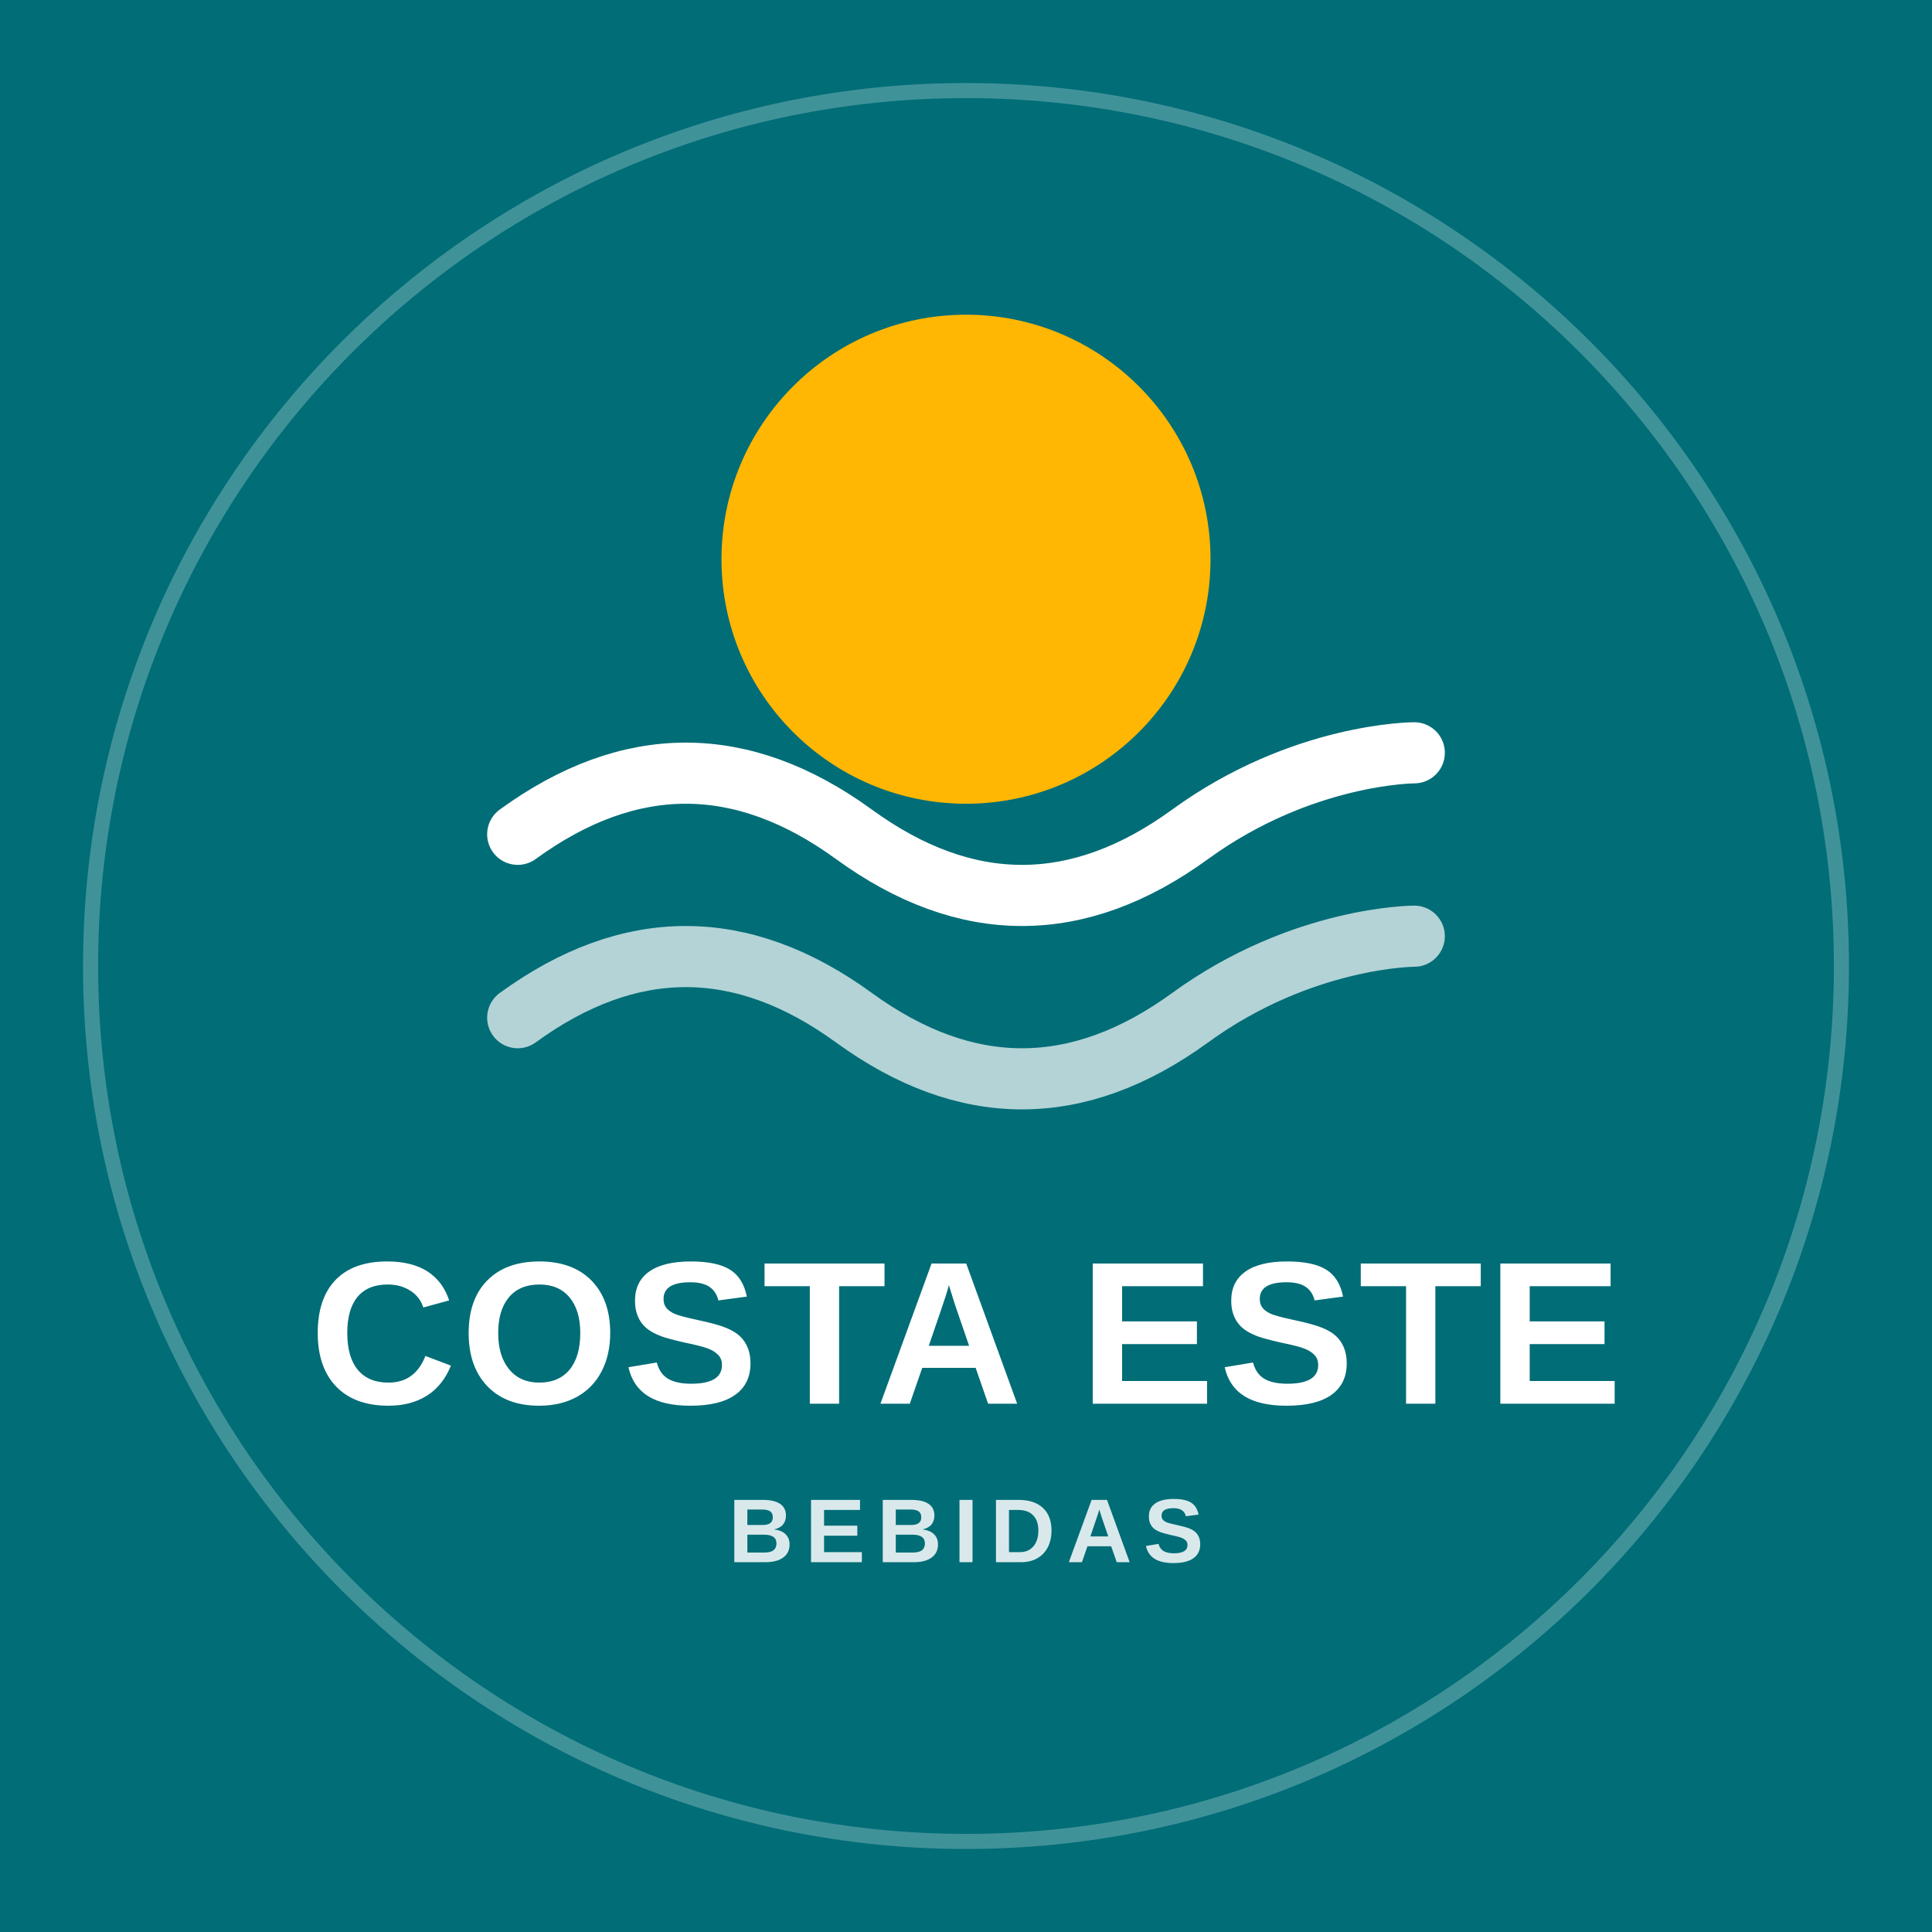
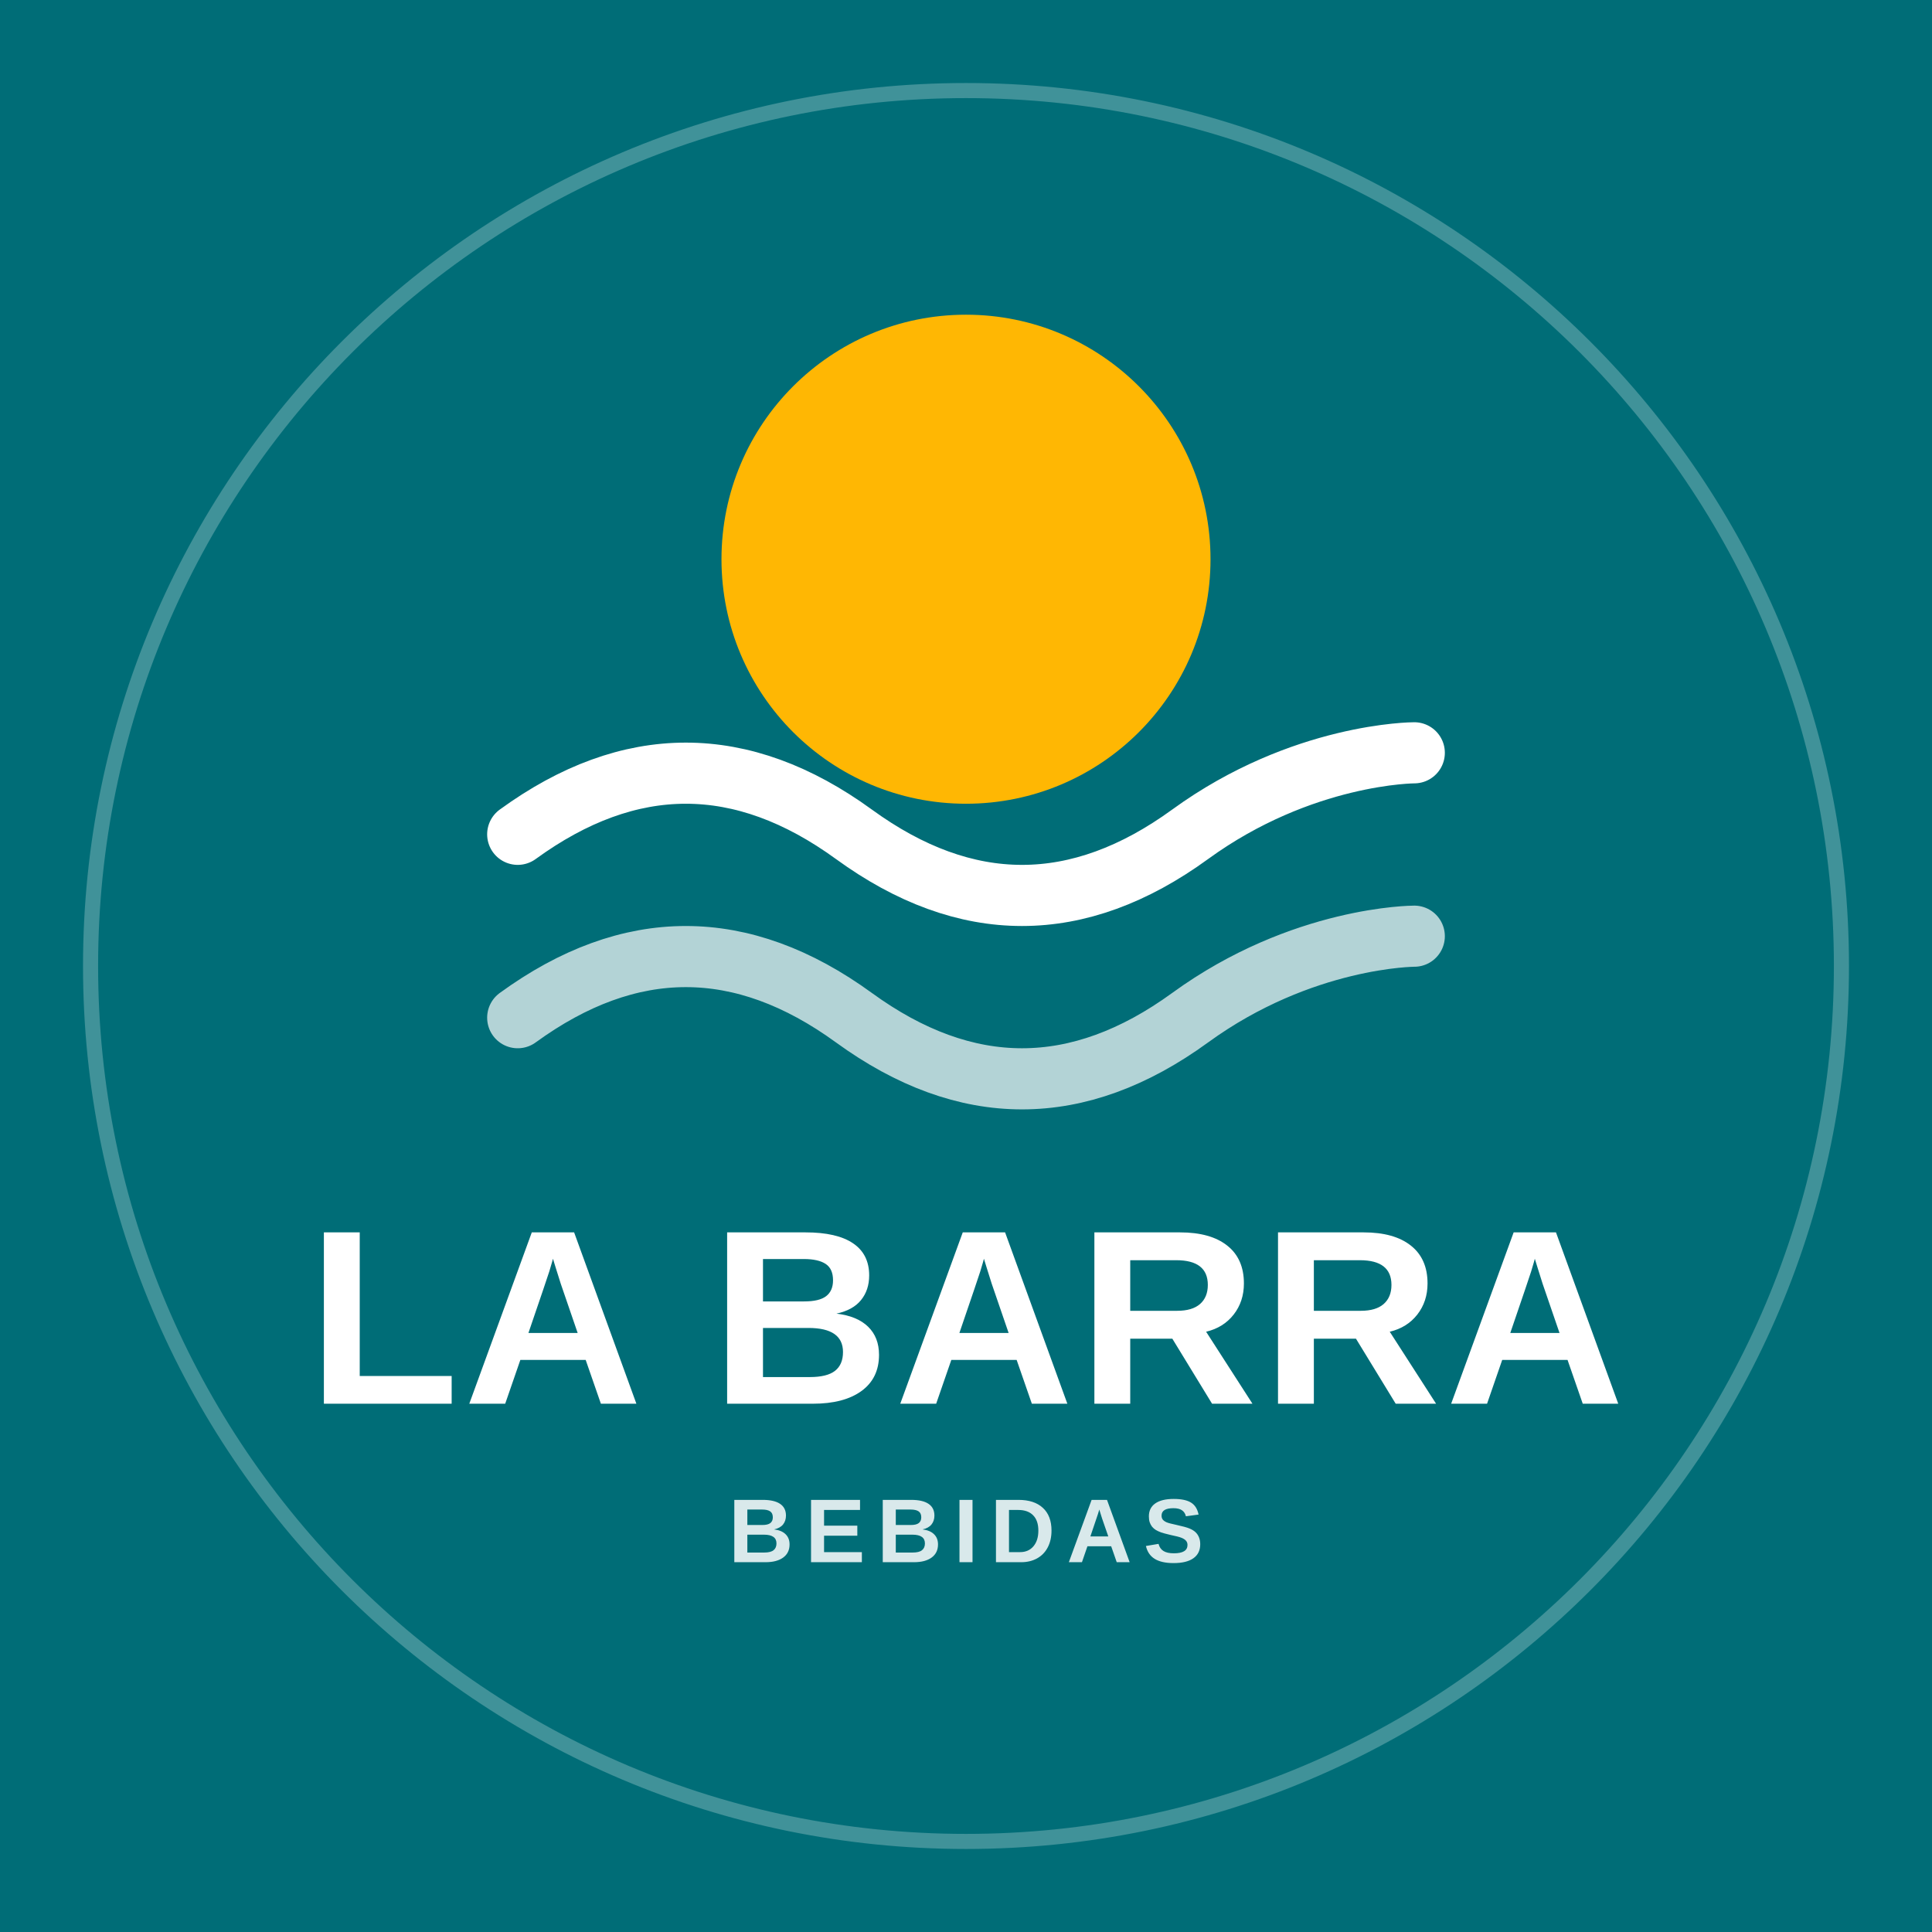
<svg xmlns="http://www.w3.org/2000/svg" viewBox="0 0 512 512" width="512" height="512">
  <rect width="512" height="512" fill="#006D77" />
  <circle cx="256" cy="256" r="232" fill="none" stroke="#FFFFFF" stroke-opacity=".25" stroke-width="4" />
  <g transform="translate(256 186) scale(1.35) translate(-256 -196)">
    <circle cx="256" cy="168" r="48" fill="#FFB703" />
    <path d="M168 222c22-16 44-16 66 0s44 16 66 0 44-16 44-16" stroke="#FFFFFF" stroke-width="12" fill="none" stroke-linecap="round" />
    <path d="M168 258c22-16 44-16 66 0s44 16 66 0 44-16 44-16" stroke="#FFFFFF" stroke-width="12" fill="none" stroke-linecap="round" opacity=".7" />
  </g>
-   <text x="256" y="372" text-anchor="middle" font-family="'Segoe UI', 'Helvetica Neue', Arial, sans-serif" font-size="54" font-weight="800" letter-spacing="1" fill="#FFFFFF">COSTA ESTE</text>
+   <text x="256" y="372" text-anchor="middle" font-family="'Segoe UI', 'Helvetica Neue', Arial, sans-serif" font-size="66" font-weight="800" letter-spacing="1" fill="#FFFFFF">LA BARRA</text>
  <text x="256" y="414" text-anchor="middle" font-family="'Segoe UI', 'Helvetica Neue', Arial, sans-serif" font-size="24" font-weight="600" letter-spacing="3" fill="#FFFFFF" fill-opacity=".85">BEBIDAS</text>
</svg>
